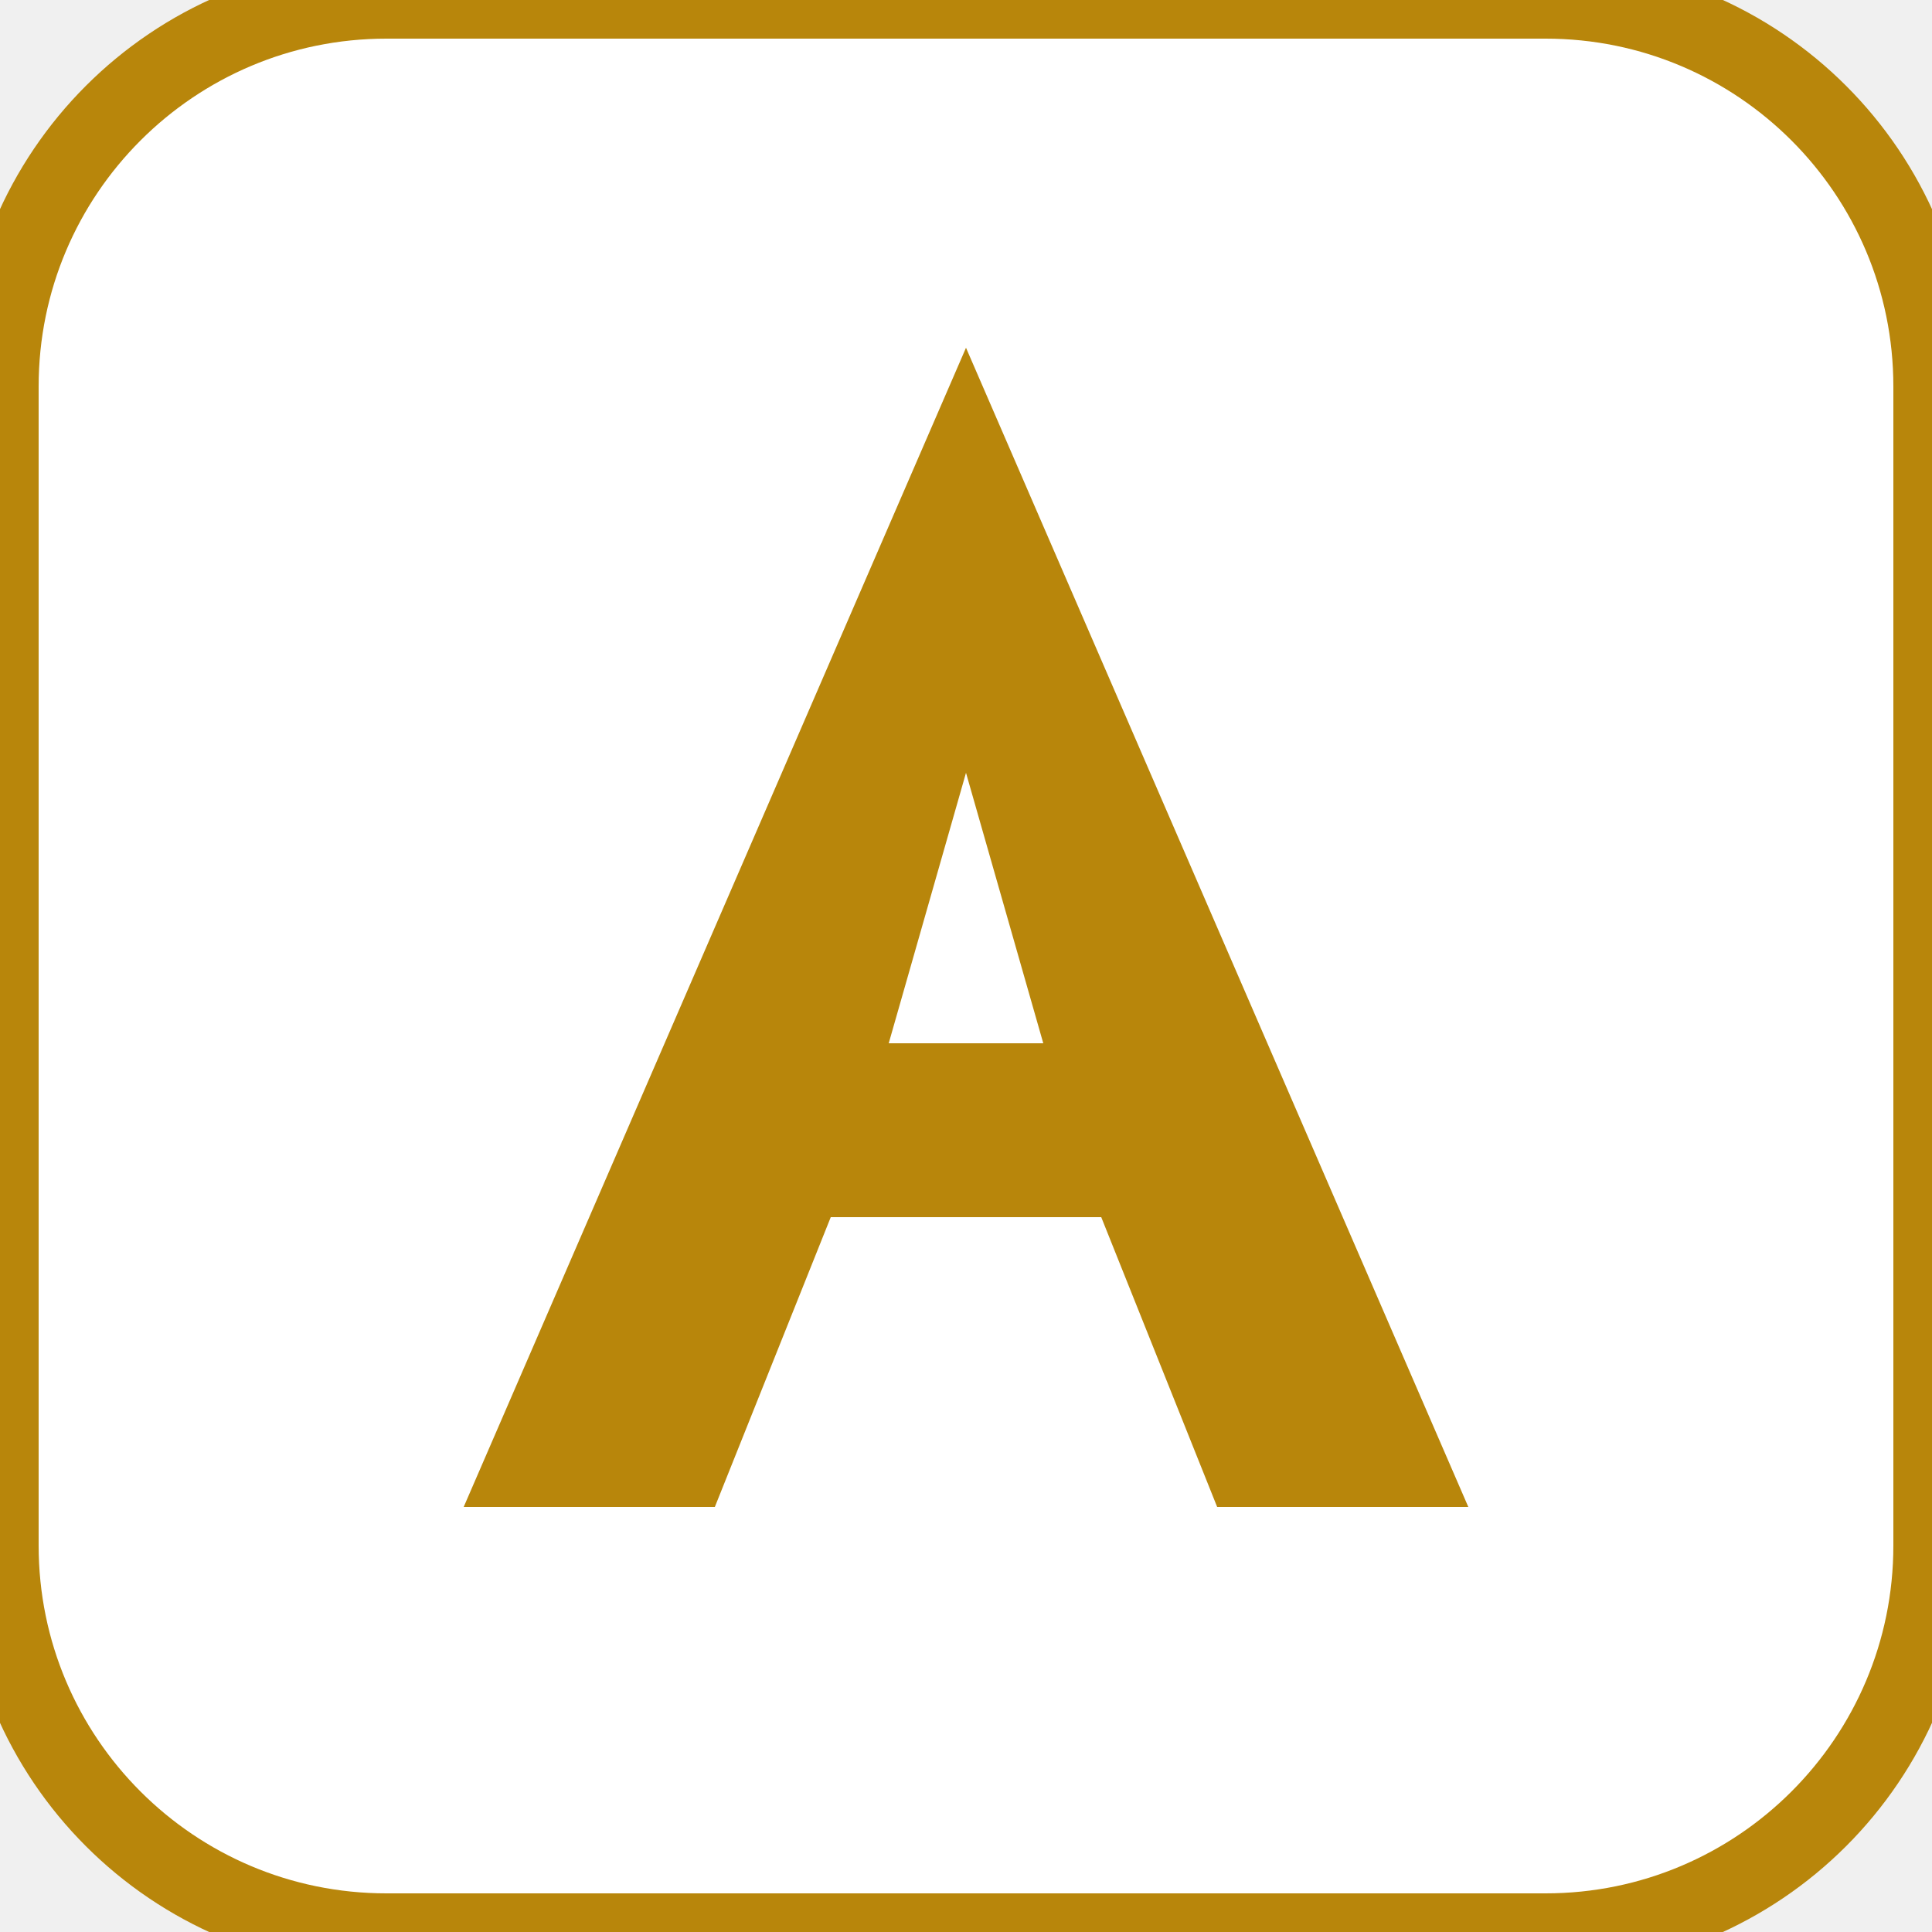
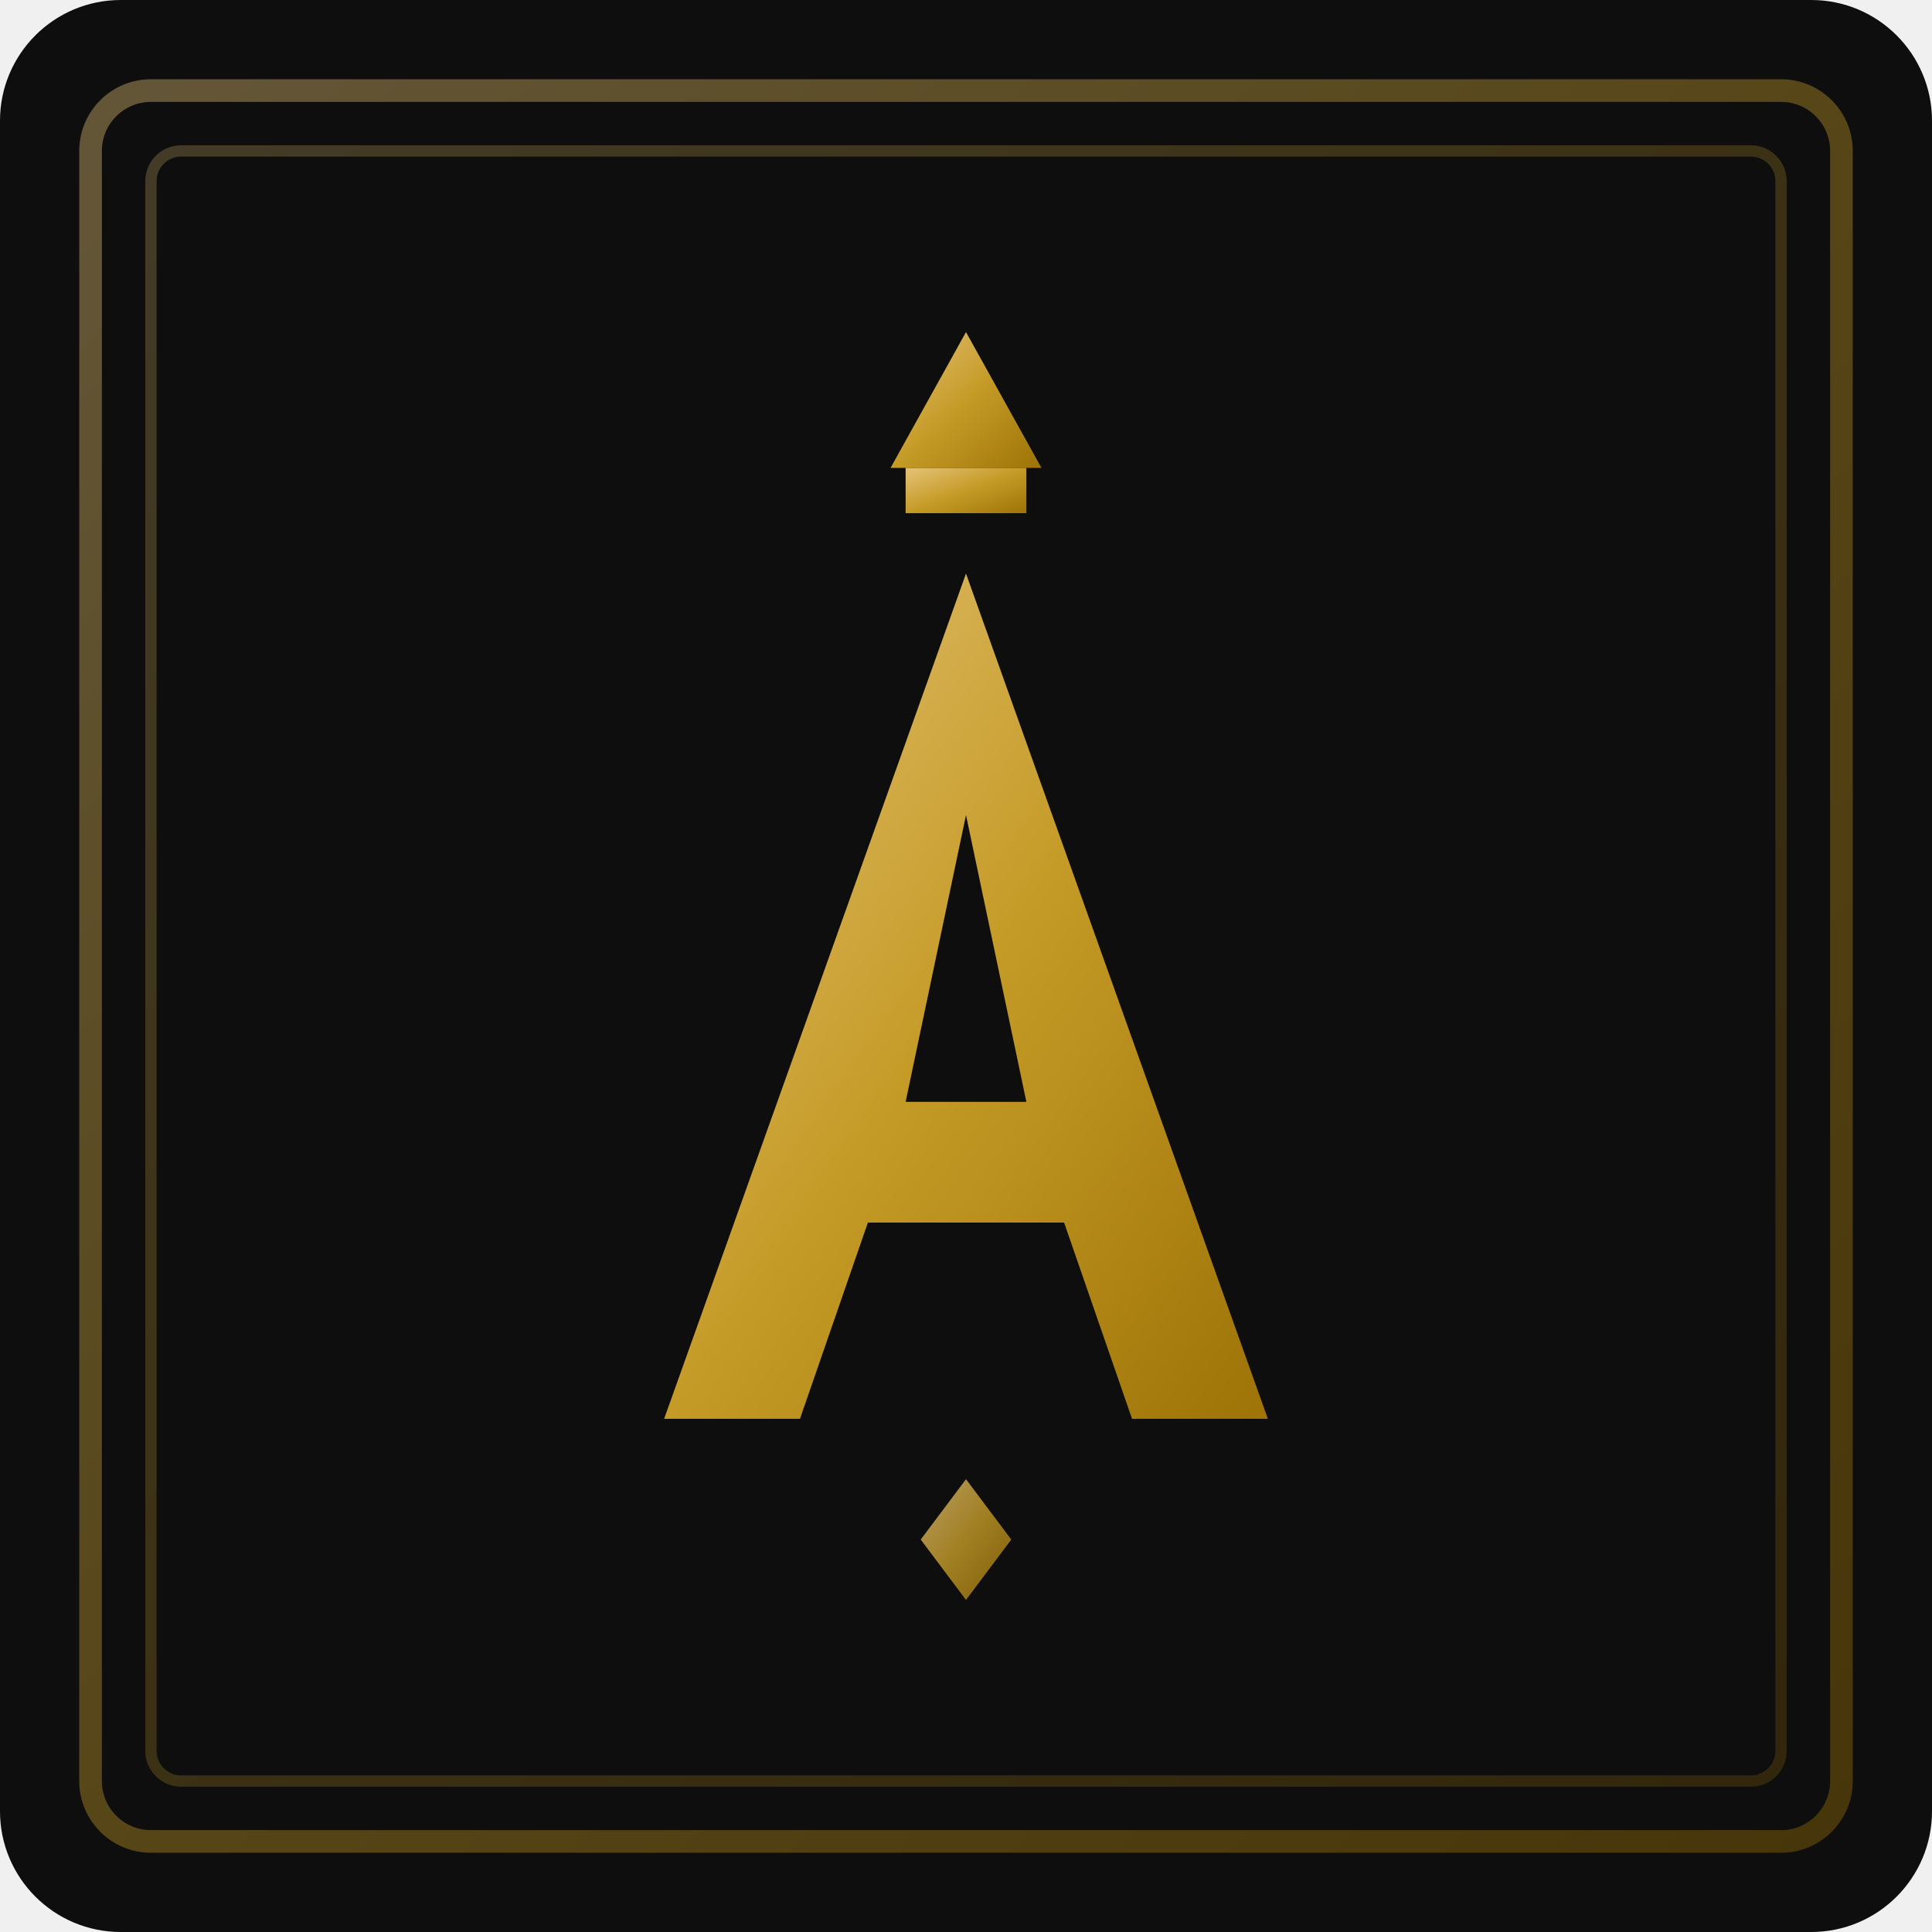
- <svg xmlns="http://www.w3.org/2000/svg" viewBox="0 0 100 100">
-   <rect width="100" height="100" rx="20" fill="#FFFFFF" stroke="#B8860B" stroke-width="4" />
-   <path d="M50 18 L76 78 L63 78 L57 63 L43 63 L37 78 L24 78 Z M46 54 L54 54 L50 40 Z" fill="#B8860B" />
-   <circle cx="50" cy="28" r="3" fill="#B8860B" />
+ <svg xmlns="http://www.w3.org/2000/svg" viewBox="0 0 128 128" width="100%" height="100%">
+   <defs>
+     <linearGradient id="gold" x1="0%" y1="0%" x2="100%" y2="100%">
+       <stop offset="0%" stop-color="#E5C378" />
+       <stop offset="50%" stop-color="#C59B27" />
+       <stop offset="100%" stop-color="#9E7307" />
+     </linearGradient>
+   </defs>
+   <rect width="128" height="128" rx="8" fill="#0E0E0E" />
+   <rect x="6" y="6" width="116" height="116" rx="4" fill="none" stroke="url(#gold)" stroke-width="1.5" stroke-opacity="0.4" />
+   <rect x="10" y="10" width="108" height="108" rx="2" fill="none" stroke="url(#gold)" stroke-width="0.75" stroke-opacity="0.25" />
+   <path d="M64 22 L69 31 L59 31 Z" fill="url(#gold)" />
+   <rect x="60" y="31" width="8" height="3" fill="url(#gold)" />
+   <path d="M64 38 L84 94 L75 94 L70.5 81 L57.5 81 L53 94 L44 94 Z M60 73 L68 73 L64 54 Z" fill="url(#gold)" />
+   <polygon points="64,98 67,102 64,106 61,102" fill="url(#gold)" opacity="0.8" />
</svg>
